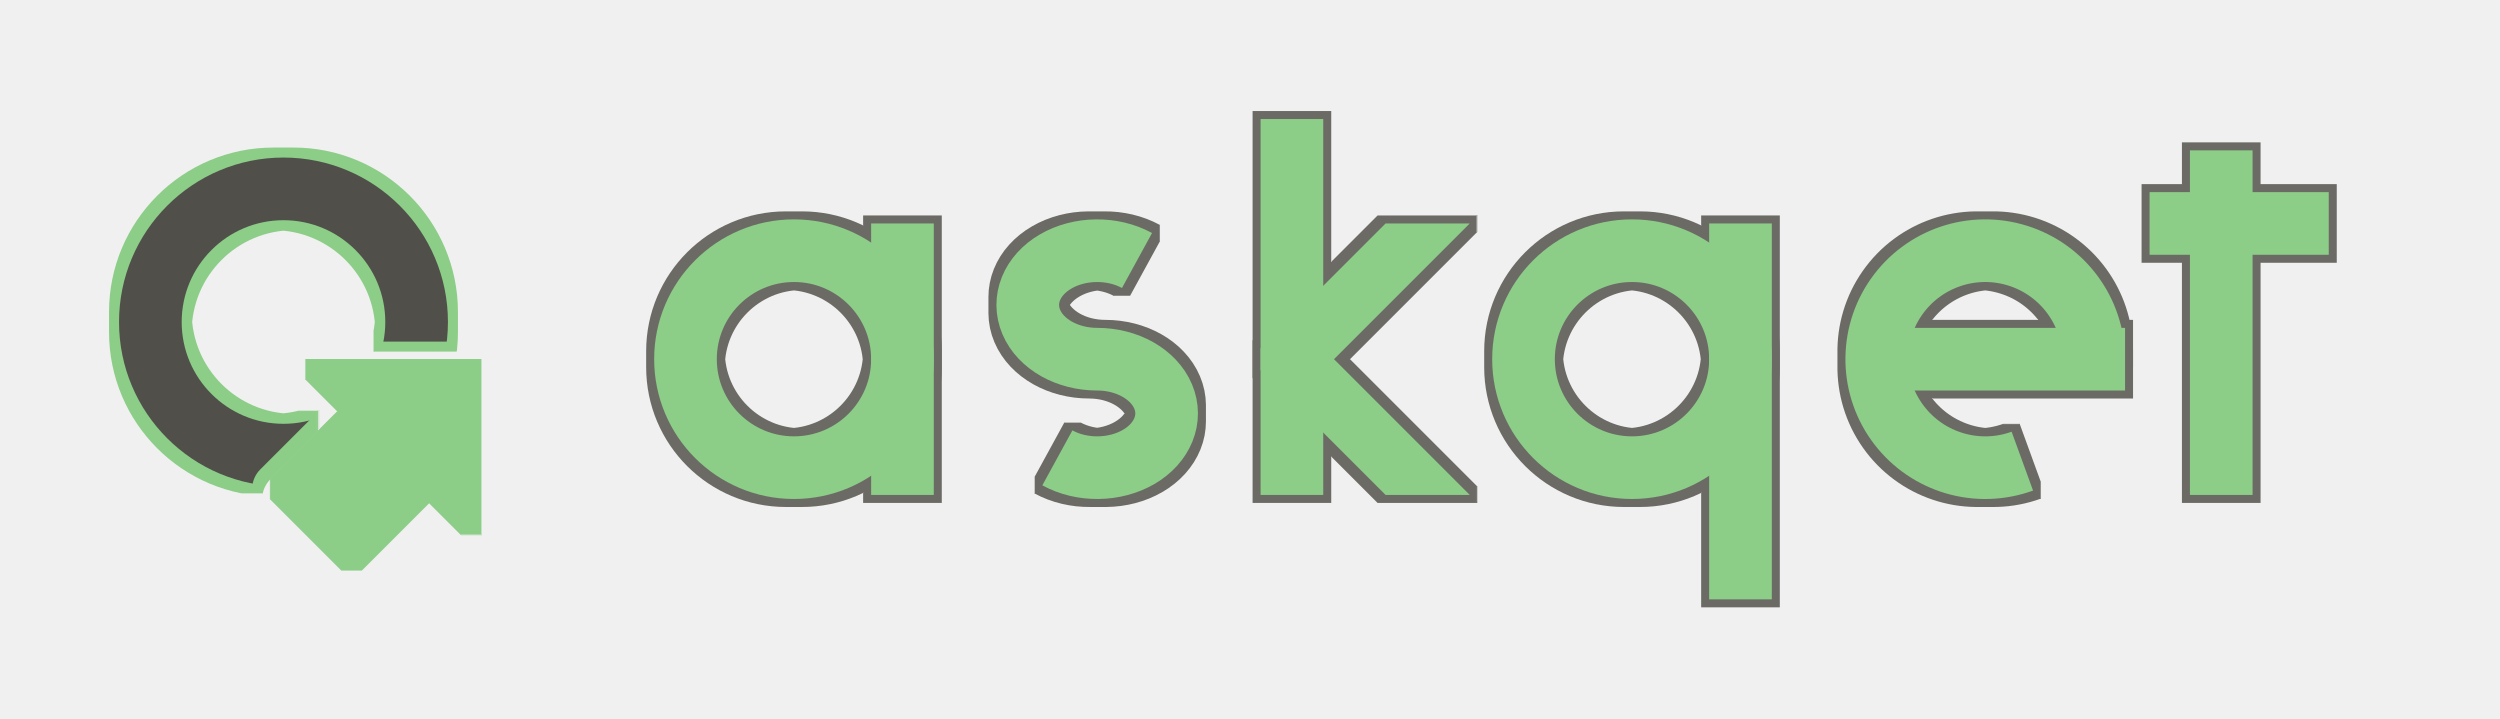
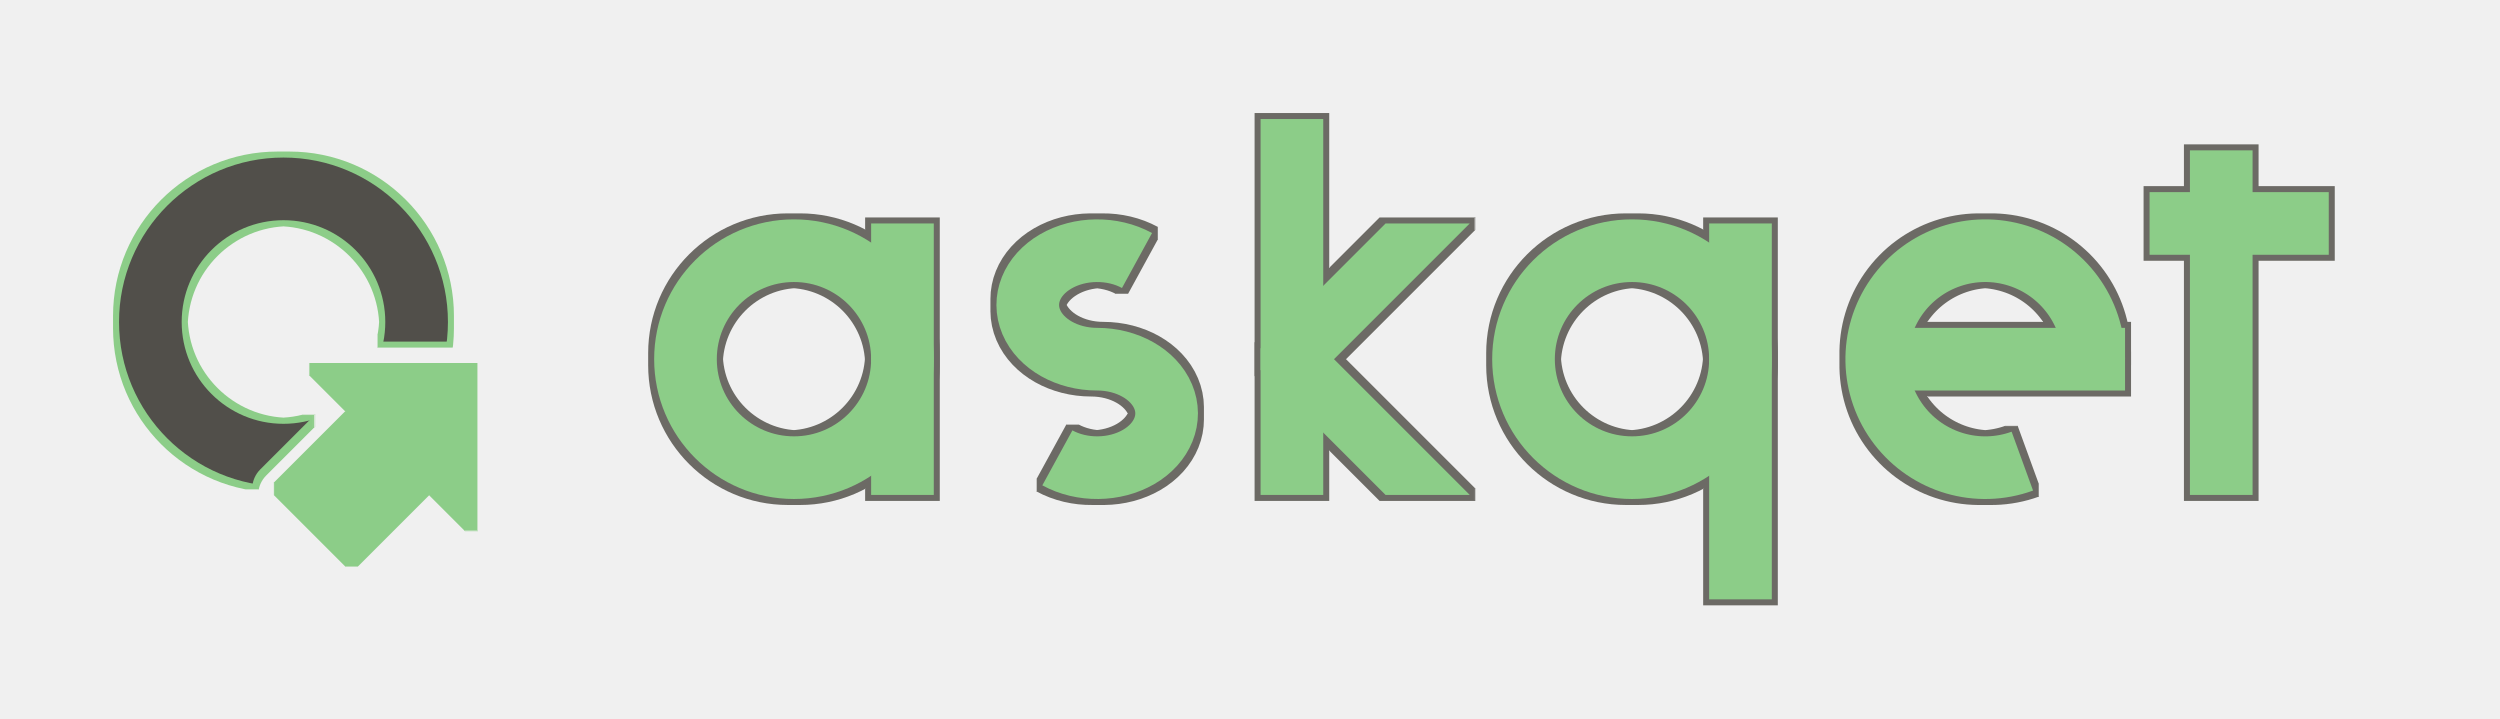
<svg xmlns="http://www.w3.org/2000/svg" viewBox="0 0 478.859 137.6" fill="none">
  <defs>
    <filter id="ow1" x="-25%" y="-25%" width="150%" height="150%" color-interpolation-filters="sRGB">
-       <feMorphology in="SourceAlpha" operator="dilate" radius="1.5" result="d" />
+       <feMorphology in="SourceAlpha" operator="dilate" radius="1" result="d" />
      <feFlood flood-color="#6C6A65" />
      <feComposite in2="d" operator="in" result="o" />
      <feMerge>
        <feMergeNode in="o" />
        <feMergeNode in="SourceGraphic" />
      </feMerge>
    </filter>
    <filter id="om2" x="-25%" y="-25%" width="150%" height="150%" color-interpolation-filters="sRGB">
-       <feMorphology in="SourceAlpha" operator="dilate" radius="2.2" result="d" />
+       <feMorphology in="SourceAlpha" operator="dilate" radius="1" result="d" />
      <feFlood flood-color="#8CCD88" />
      <feComposite in2="d" operator="in" result="o" />
      <feMerge>
        <feMergeNode in="o" />
        <feMergeNode in="SourceGraphic" />
      </feMerge>
    </filter>
  </defs>
  <g transform="translate(22.8,94.8)">
    <g filter="url(#om2)">
      <g transform="translate(-13.5,-75.122) scale(0.75)">
        <defs>
          <mask id="m10001">
            <rect width="128" height="128" fill="black" />
            <circle cx="60" cy="56" r="42" fill="white" />
            <circle cx="60" cy="56" r="26" fill="black" />
            <path d="M68,68 L108,68 L108,108 L97.192,97.192 L77.393,116.991 L59.009,98.607 L78.808,78.808 Z" fill="black" stroke="black" stroke-width="14" stroke-linejoin="round" stroke-miterlimit="8" />
          </mask>
        </defs>
        <rect width="128" height="128" fill="#514F4A" mask="url(#m10001)" />
        <path d="M68,68 L108,68 L108,108 L97.192,97.192 L77.393,116.991 L59.009,98.607 L78.808,78.808 Z" fill="#8CCD88" />
      </g>
    </g>
    <g filter="url(#ow1)" transform="translate(97.5,0)">
      <g transform="translate(5,0)">
        <g fill="none" stroke="#8CCD88" stroke-width="12" stroke-linecap="butt" stroke-linejoin="miter">
          <path d="M47.56,-26 A20.78,20.78 0 1 1 47.56,-26.004" />
          <path d="M47.56,-52 L47.56,0" />
        </g>
      </g>
      <g transform="translate(70.56,0)">
        <g fill="none" stroke="#8CCD88" stroke-width="12" stroke-linecap="butt" stroke-linejoin="miter">
          <path d="M26.927,-44.901 A13.299,10.39 0 1 0 19.299,-26 A13.299,10.39 0 1 1 11.671,-7.099" />
        </g>
      </g>
      <g transform="translate(121.158,0)">
        <g fill="none" stroke="#8CCD88" stroke-width="12" stroke-linecap="butt" stroke-linejoin="miter">
          <path d="M6,-72 L6,0" />
        </g>
        <path d="M40.061,-52 L23.939,-52 L0,-28.061 L0,-23.939 L23.939,0 L40.061,0 L14.061,-26 Z" fill="#8CCD88" />
      </g>
      <g transform="translate(165.519,0)">
        <g fill="none" stroke="#8CCD88" stroke-width="12" stroke-linecap="butt" stroke-linejoin="miter">
          <path d="M47.56,-26 A20.78,20.78 0 1 1 47.56,-26.004" />
          <path d="M47.56,-52 L47.56,20" />
        </g>
      </g>
      <g transform="translate(233.179,0)">
        <g fill="none" stroke="#8CCD88" stroke-width="12" stroke-linecap="butt" stroke-linejoin="miter">
          <path d="M47.56,-26 A20.78,20.78 0 1 0 33.887,-6.473" />
          <path d="M6,-26 L53.56,-26" />
        </g>
      </g>
      <g transform="translate(285.439,0)">
        <g fill="none" stroke="#8CCD88" stroke-width="12" stroke-linecap="butt" stroke-linejoin="miter">
          <path d="M19.728,-66 L19.728,0" />
          <path d="M6,-52 L40.32,-52" />
        </g>
      </g>
    </g>
  </g>
</svg>
